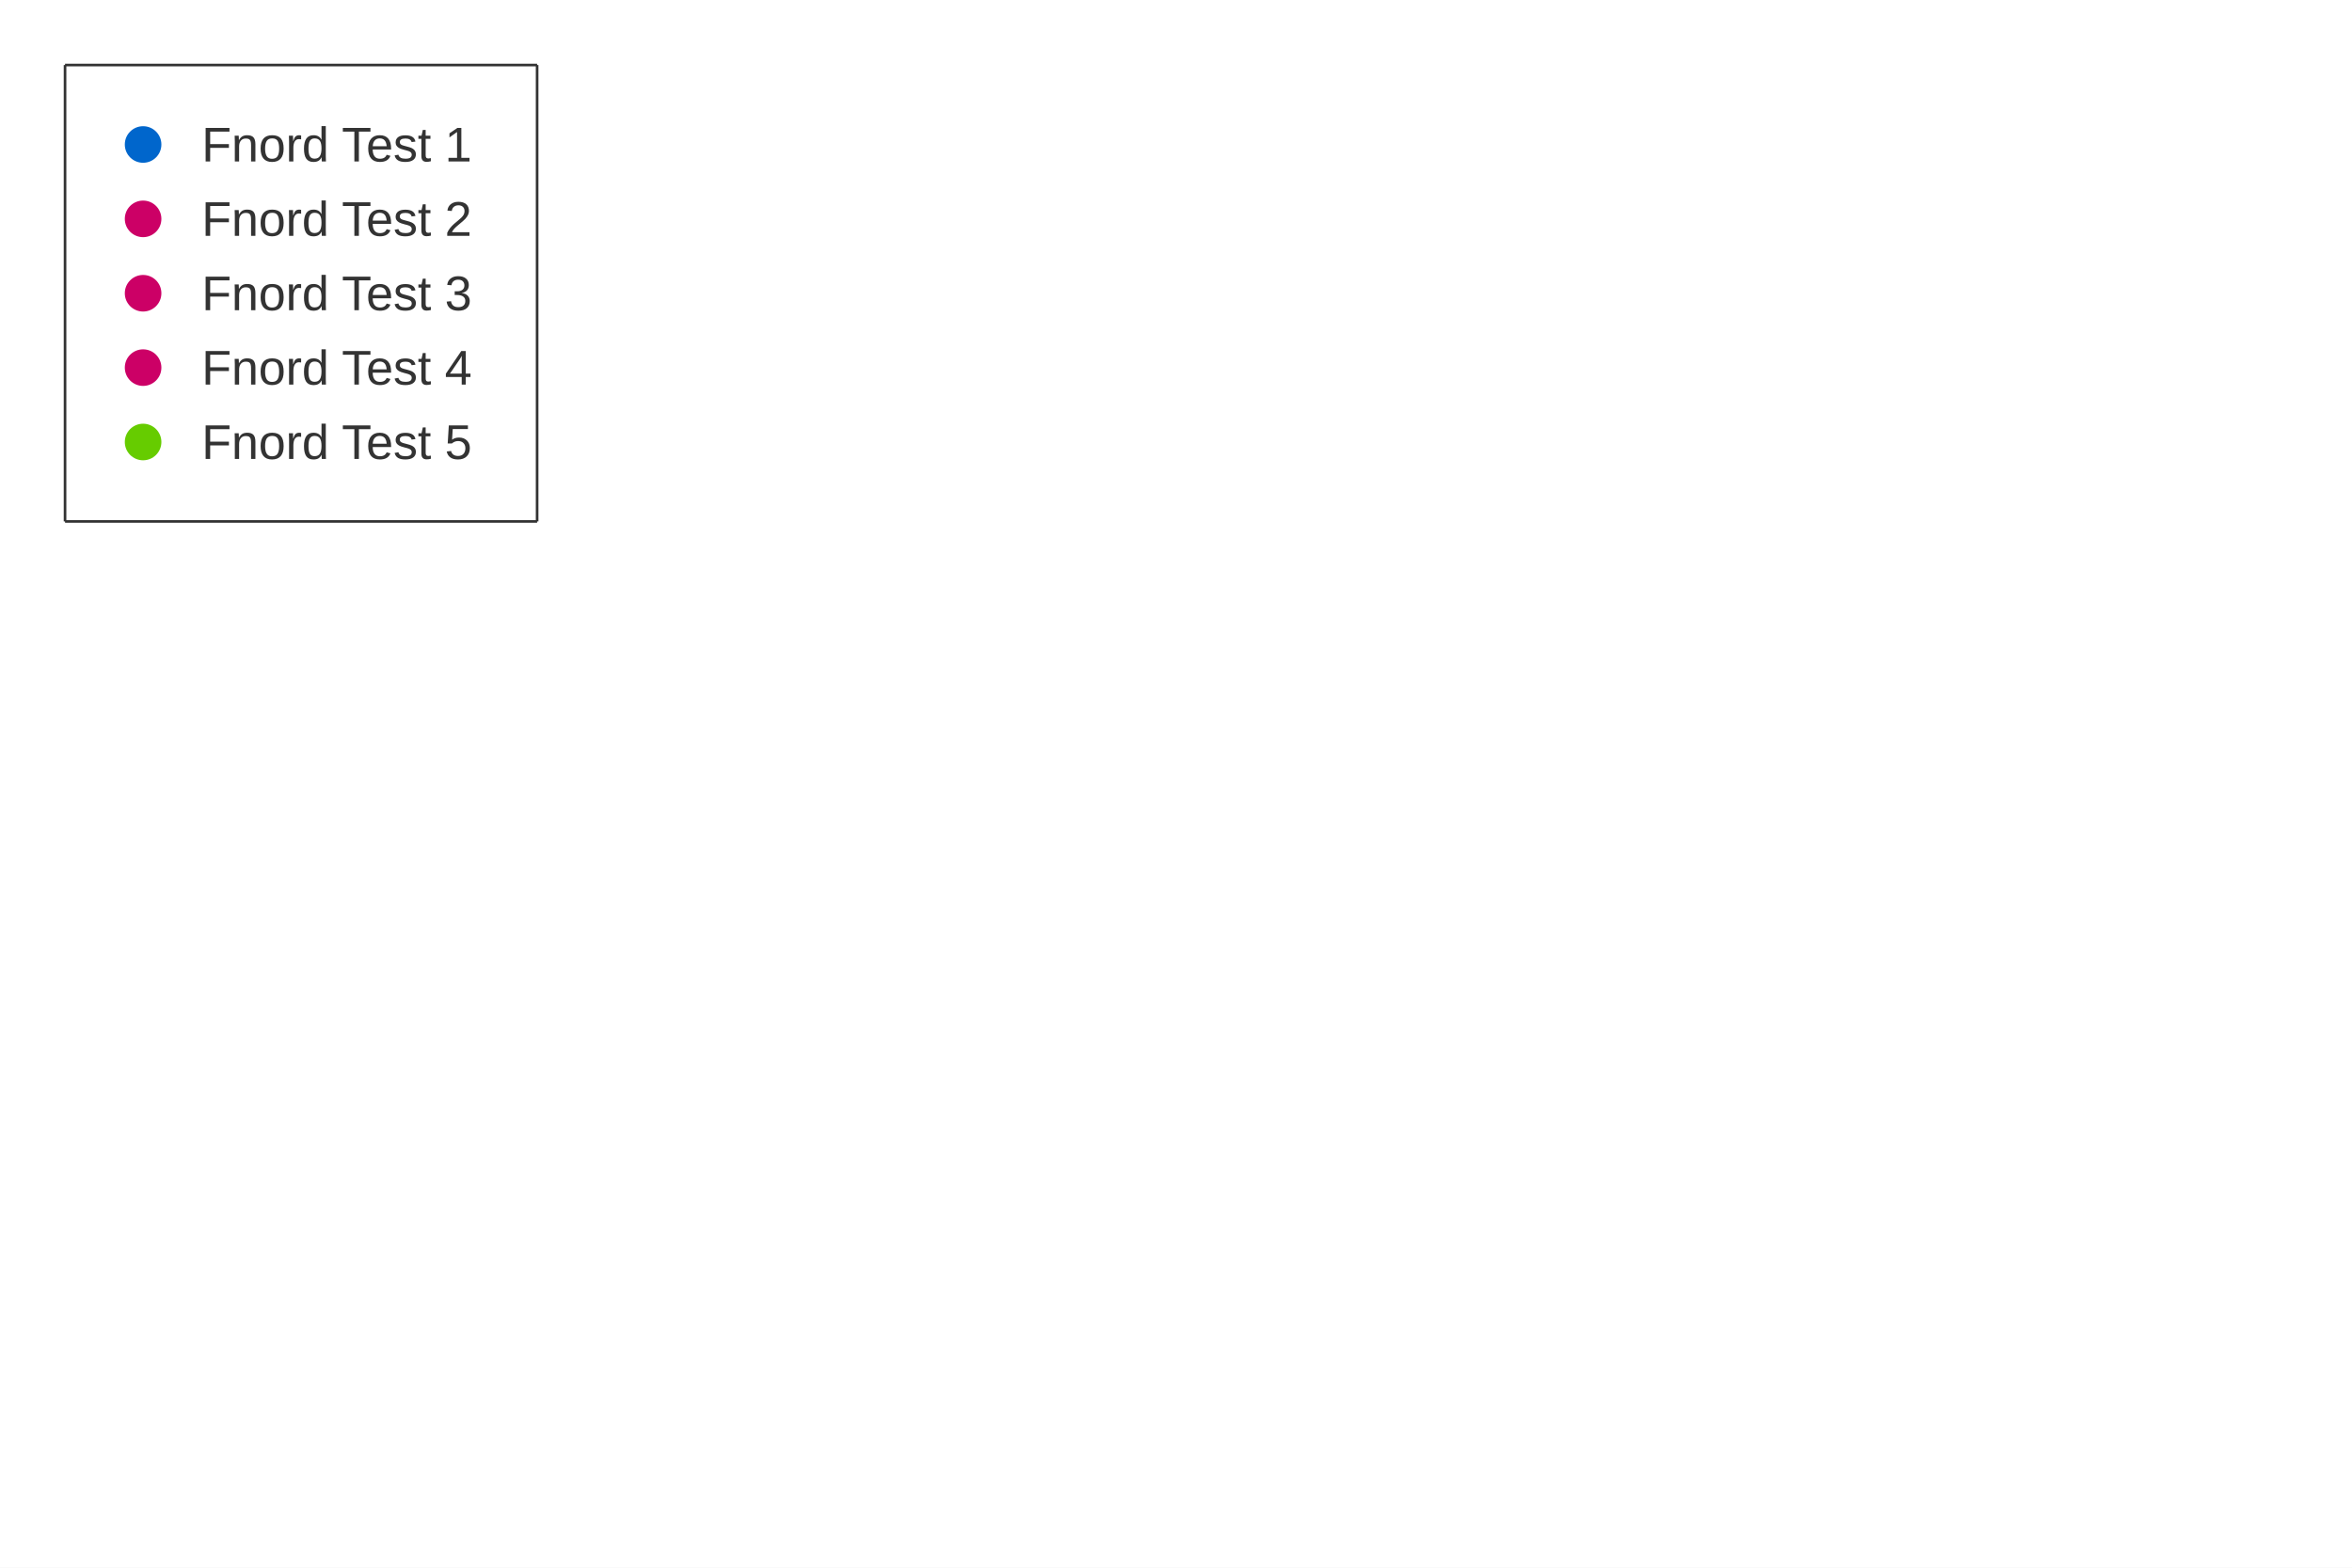
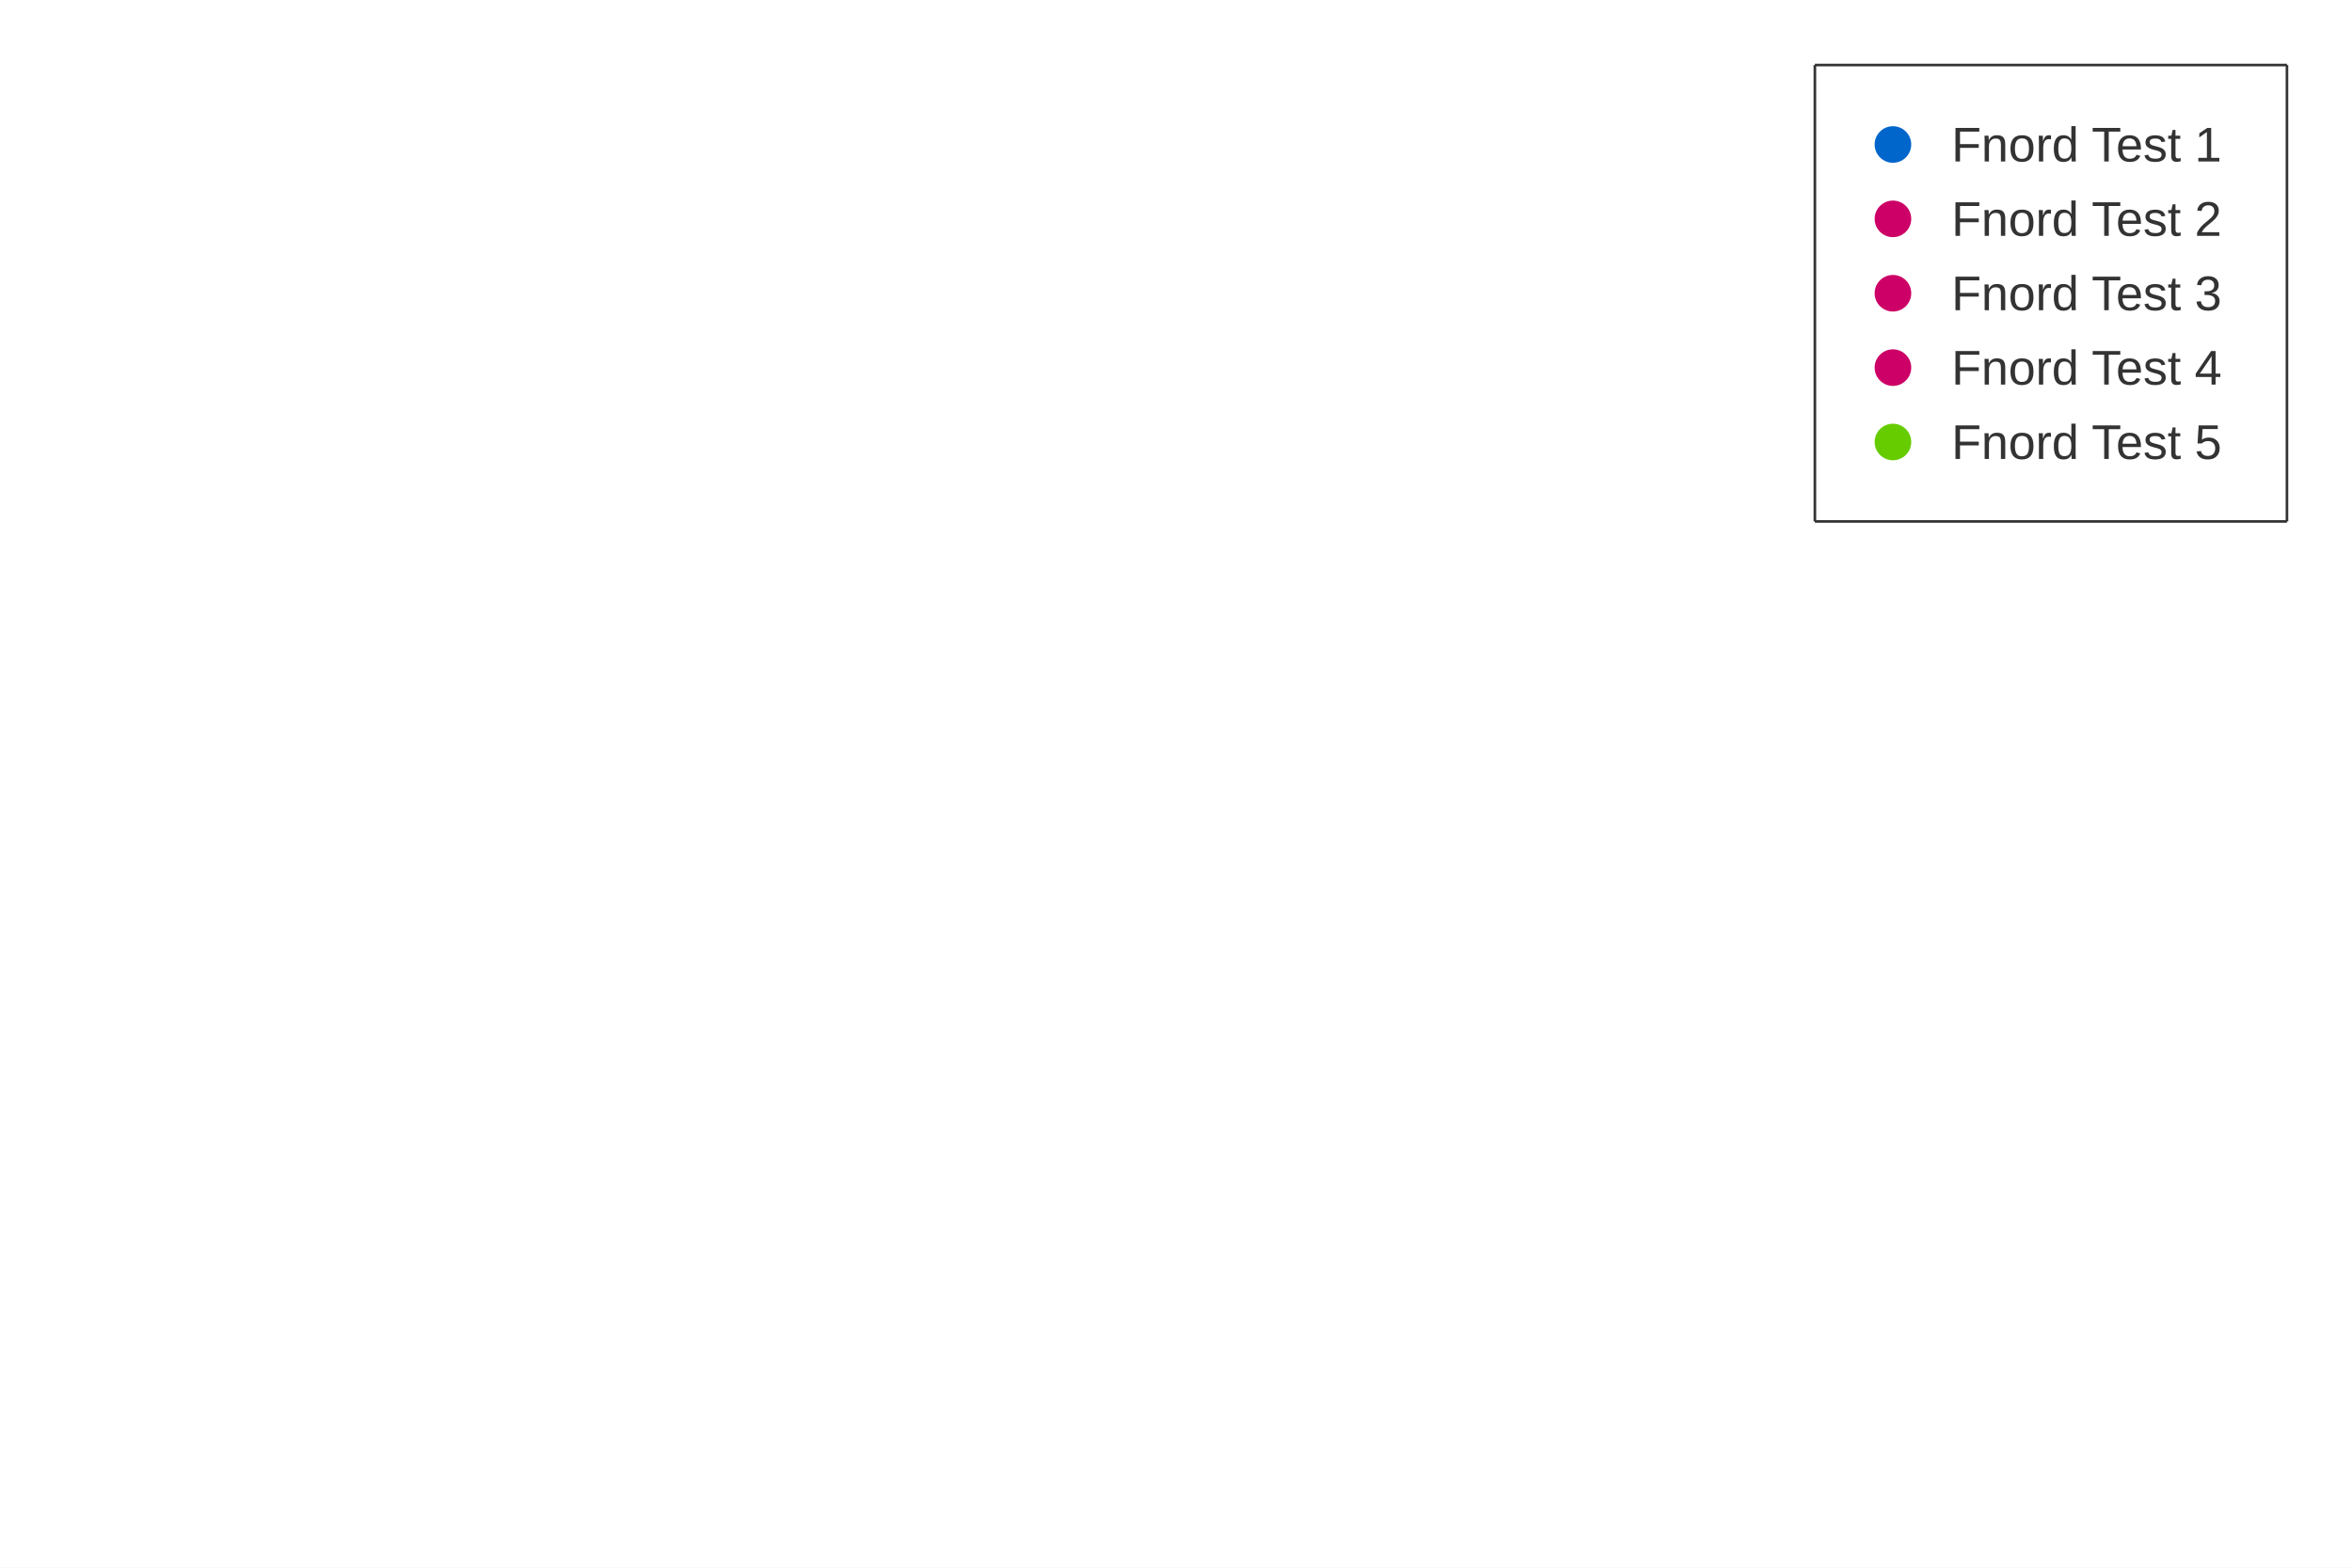
<svg xmlns="http://www.w3.org/2000/svg" width="900" height="600" viewBox="0 0 900 600">
  <rect width="900" height="600" fill="#ffffff" />
-   <path stroke-width="1" stroke="#333333" fill="none" d="M24.889 24.889 L205.529 24.889 " />
-   <path stroke-width="1" stroke="#333333" fill="none" d="M205.529 24.889 L205.529 199.578 " />
-   <path stroke-width="1" stroke="#333333" fill="none" d="M24.889 199.578 L205.529 199.578 " />
-   <path stroke-width="1" stroke="#333333" fill="none" d="M24.889 24.889 L24.889 199.578 " />
-   <text x="77.156" y="61.8" fill="#333333" font-size="18.667" font-family="Arial,Helvetica,'Helvetica Neue',sans-serif">Fnord Test 1</text>
-   <path fill="#0066cc" d="M61.756 55.3 M47.756 55.3 a7 7 0 1 0 14 0 a7 7 0 1 0 -14 0 " />
-   <text x="77.156" y="90.267" fill="#333333" font-size="18.667" font-family="Arial,Helvetica,'Helvetica Neue',sans-serif">Fnord Test 2</text>
-   <path fill="#cc0066" d="M61.756 83.767 M47.756 83.767 a7 7 0 1 0 14 0 a7 7 0 1 0 -14 0 " />
-   <text x="77.156" y="118.733" fill="#333333" font-size="18.667" font-family="Arial,Helvetica,'Helvetica Neue',sans-serif">Fnord Test 3</text>
-   <path fill="#cc0066" d="M61.756 112.233 M47.756 112.233 a7 7 0 1 0 14 0 a7 7 0 1 0 -14 0 " />
-   <text x="77.156" y="147.2" fill="#333333" font-size="18.667" font-family="Arial,Helvetica,'Helvetica Neue',sans-serif">Fnord Test 4</text>
-   <path fill="#cc0066" d="M61.756 140.7 M47.756 140.7 a7 7 0 1 0 14 0 a7 7 0 1 0 -14 0 " />
-   <text x="77.156" y="175.667" fill="#333333" font-size="18.667" font-family="Arial,Helvetica,'Helvetica Neue',sans-serif">Fnord Test 5</text>
-   <path fill="#66cc00" d="M61.756 169.167 M47.756 169.167 a7 7 0 1 0 14 0 a7 7 0 1 0 -14 0 " />
+   <path stroke-width="1" stroke="#333333" fill="none" d="M694.471 24.889 L875.111 24.889 " />
+   <path stroke-width="1" stroke="#333333" fill="none" d="M875.111 24.889 L875.111 199.578 " />
+   <path stroke-width="1" stroke="#333333" fill="none" d="M694.471 199.578 L875.111 199.578 " />
+   <path stroke-width="1" stroke="#333333" fill="none" d="M694.471 24.889 L694.471 199.578 " />
+   <text x="746.738" y="61.8" fill="#333333" font-size="18.667" font-family="Arial,Helvetica,'Helvetica Neue',sans-serif">Fnord Test 1</text>
+   <path fill="#0066cc" d="M731.338 55.3 M717.338 55.3 a7 7 0 1 0 14 0 a7 7 0 1 0 -14 0 " />
+   <text x="746.738" y="90.267" fill="#333333" font-size="18.667" font-family="Arial,Helvetica,'Helvetica Neue',sans-serif">Fnord Test 2</text>
+   <path fill="#cc0066" d="M731.338 83.767 M717.338 83.767 a7 7 0 1 0 14 0 a7 7 0 1 0 -14 0 " />
+   <text x="746.738" y="118.733" fill="#333333" font-size="18.667" font-family="Arial,Helvetica,'Helvetica Neue',sans-serif">Fnord Test 3</text>
+   <path fill="#cc0066" d="M731.338 112.233 M717.338 112.233 a7 7 0 1 0 14 0 a7 7 0 1 0 -14 0 " />
+   <text x="746.738" y="147.2" fill="#333333" font-size="18.667" font-family="Arial,Helvetica,'Helvetica Neue',sans-serif">Fnord Test 4</text>
+   <path fill="#cc0066" d="M731.338 140.7 M717.338 140.7 a7 7 0 1 0 14 0 a7 7 0 1 0 -14 0 " />
+   <text x="746.738" y="175.667" fill="#333333" font-size="18.667" font-family="Arial,Helvetica,'Helvetica Neue',sans-serif">Fnord Test 5</text>
+   <path fill="#66cc00" d="M731.338 169.167 M717.338 169.167 a7 7 0 1 0 14 0 a7 7 0 1 0 -14 0 " />
</svg>
